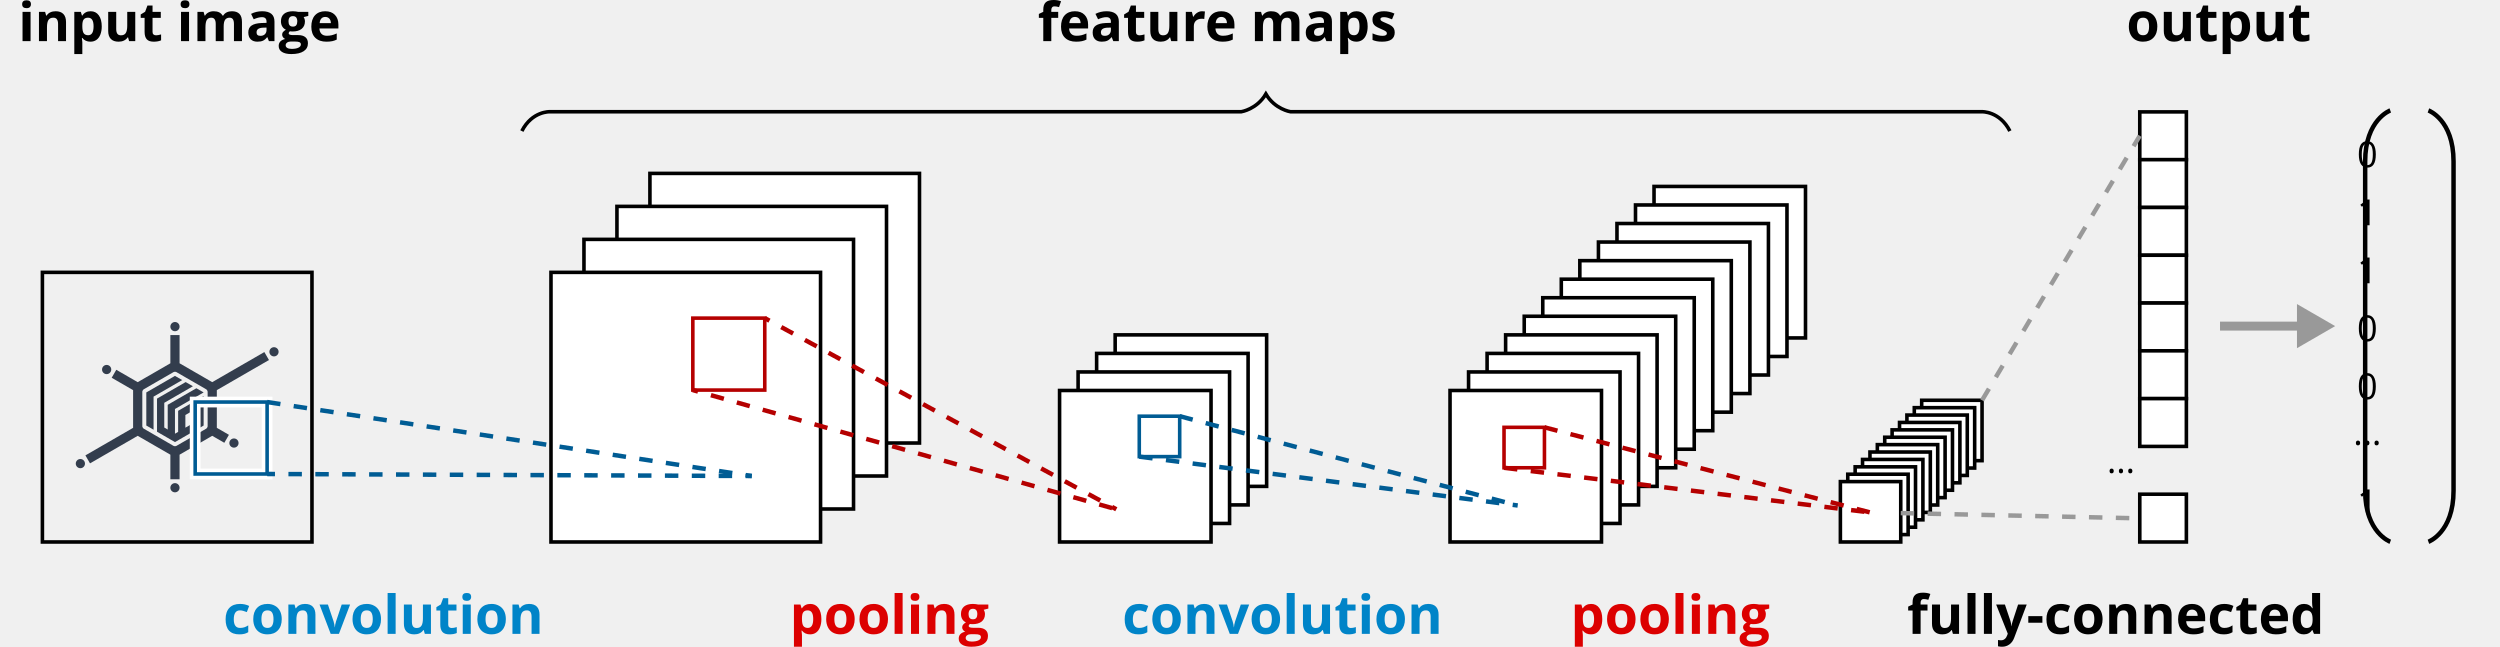
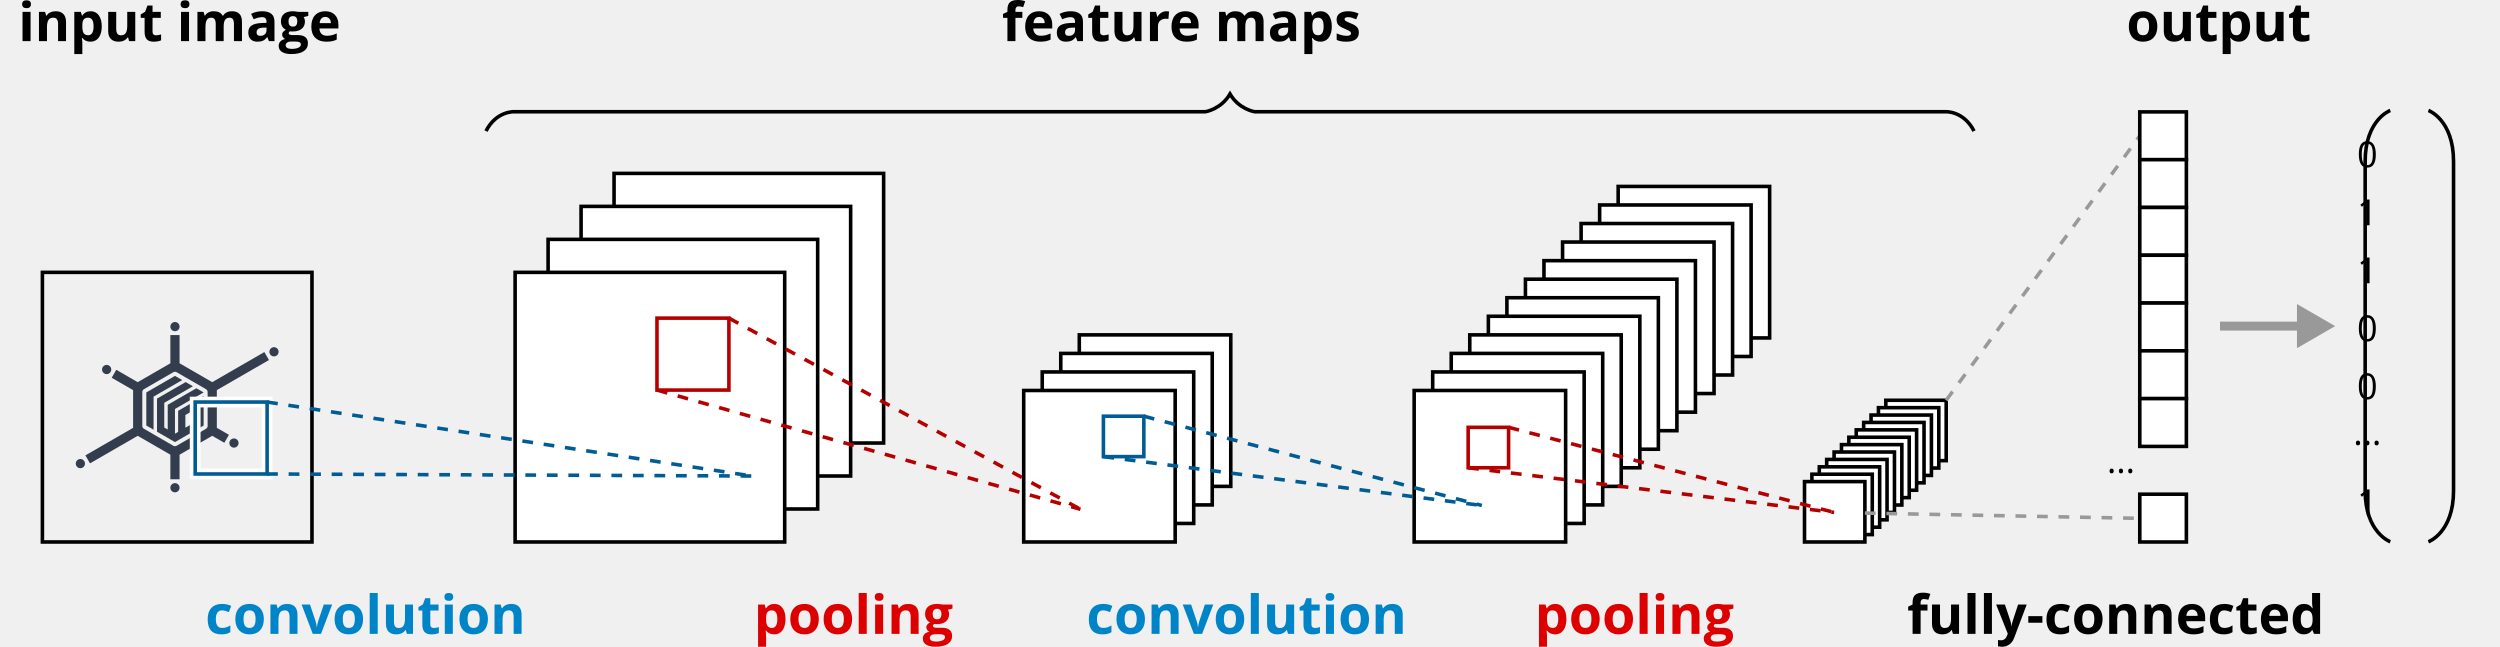
<svg xmlns="http://www.w3.org/2000/svg" width="418.256pt" height="108.208pt" viewBox="0 0 522.819 135.26" id="svg5217" version="1.1">
  <defs id="defs5219">
    <marker orient="auto" refY="0" refX="0" id="TriangleOutM" style="overflow:visible">
      <path id="path5167" d="M 5.77,0 -2.88,5 V -5 Z" style="fill:#999999;fill-opacity:1;fill-rule:evenodd;stroke:#999999;stroke-width:1pt;stroke-opacity:1" transform="scale(0.4)" />
    </marker>
    <marker orient="auto" refY="0" refX="0" id="TriangleOutL" style="overflow:visible">
      <path id="path5164" d="M 5.77,0 -2.88,5 V -5 Z" style="fill:#000000;fill-opacity:1;fill-rule:evenodd;stroke:#000000;stroke-width:1pt;stroke-opacity:1" transform="scale(0.8)" />
    </marker>
  </defs>
  <g id="layer1" transform="translate(0,-280.026)">
    <g id="g5945" transform="matrix(1.0036,0,0,1.0036,-1.634029,-1.256528)" style="stroke-width:0.996">
-       <g transform="matrix(-0.6877235,0,0,0.6878693,499.4743,138.1948)" id="g4620" style="stroke-width:1.449">
+       <g transform="matrix(-0.6877235,0,0,0.6878693,492.0012,138.1948)" id="g4620" style="stroke-width:1.449">
        <rect y="307.994" x="340.121" height="45.894" width="45.894" id="rect6685" style="opacity:1;fill:#ffffff;fill-opacity:1;stroke:#000000;stroke-width:1.087;stroke-miterlimit:4;stroke-dasharray:none;stroke-dashoffset:0;stroke-opacity:1" />
        <rect style="opacity:1;fill:#ffffff;fill-opacity:1;stroke:#000000;stroke-width:1.087;stroke-miterlimit:4;stroke-dasharray:none;stroke-dashoffset:0;stroke-opacity:1" id="rect6687" width="45.894" height="45.894" x="345.736" y="313.609" />
        <rect y="319.224" x="351.35" height="45.894" width="45.894" id="rect6689" style="opacity:1;fill:#ffffff;fill-opacity:1;stroke:#000000;stroke-width:1.087;stroke-miterlimit:4;stroke-dasharray:none;stroke-dashoffset:0;stroke-opacity:1" />
        <rect style="opacity:1;fill:#ffffff;fill-opacity:1;stroke:#000000;stroke-width:1.087;stroke-miterlimit:4;stroke-dasharray:none;stroke-dashoffset:0;stroke-opacity:1" id="rect6691" width="45.894" height="45.894" x="356.965" y="324.839" />
      </g>
-       <g transform="matrix(0.6877235,0,0,0.6878693,23.48563,138.1948)" id="g4675" style="stroke-width:1.449">
+       <g transform="matrix(0.6877235,0,0,0.6878693,16.01254,138.1948)" id="g4675" style="stroke-width:1.449">
        <rect y="263.027" x="-515.276" height="45.894" width="45.894" id="rect6709" style="opacity:1;fill:#ffffff;fill-opacity:1;stroke:#000000;stroke-width:1.087;stroke-miterlimit:4;stroke-dasharray:none;stroke-dashoffset:0;stroke-opacity:1" transform="scale(-1,1)" />
        <rect style="opacity:1;fill:#ffffff;fill-opacity:1;stroke:#000000;stroke-width:1.087;stroke-miterlimit:4;stroke-dasharray:none;stroke-dashoffset:0;stroke-opacity:1" id="rect6711" width="45.894" height="45.894" x="-509.662" y="268.642" transform="scale(-1,1)" />
        <rect y="274.257" x="-504.047" height="45.894" width="45.894" id="rect6713" style="opacity:1;fill:#ffffff;fill-opacity:1;stroke:#000000;stroke-width:1.087;stroke-miterlimit:4;stroke-dasharray:none;stroke-dashoffset:0;stroke-opacity:1" transform="scale(-1,1)" />
        <rect style="opacity:1;fill:#ffffff;fill-opacity:1;stroke:#000000;stroke-width:1.087;stroke-miterlimit:4;stroke-dasharray:none;stroke-dashoffset:0;stroke-opacity:1" id="rect6715" width="45.894" height="45.894" x="-498.432" y="279.872" transform="scale(-1,1)" />
        <rect y="285.511" x="-492.793" height="45.894" width="45.894" id="rect6701" style="opacity:1;fill:#ffffff;fill-opacity:1;stroke:#000000;stroke-width:1.087;stroke-miterlimit:4;stroke-dasharray:none;stroke-dashoffset:0;stroke-opacity:1" transform="scale(-1,1)" />
        <rect style="opacity:1;fill:#ffffff;fill-opacity:1;stroke:#000000;stroke-width:1.087;stroke-miterlimit:4;stroke-dasharray:none;stroke-dashoffset:0;stroke-opacity:1" id="rect6703" width="45.894" height="45.894" x="-487.178" y="291.125" transform="scale(-1,1)" />
        <rect y="296.74" x="-481.563" height="45.894" width="45.894" id="rect6705" style="opacity:1;fill:#ffffff;fill-opacity:1;stroke:#000000;stroke-width:1.087;stroke-miterlimit:4;stroke-dasharray:none;stroke-dashoffset:0;stroke-opacity:1" transform="scale(-1,1)" />
        <rect style="opacity:1;fill:#ffffff;fill-opacity:1;stroke:#000000;stroke-width:1.087;stroke-miterlimit:4;stroke-dasharray:none;stroke-dashoffset:0;stroke-opacity:1" id="rect6707" width="45.894" height="45.894" x="-475.948" y="302.355" transform="scale(-1,1)" />
        <rect style="opacity:1;fill:#ffffff;fill-opacity:1;stroke:#000000;stroke-width:1.087;stroke-miterlimit:4;stroke-dasharray:none;stroke-dashoffset:0;stroke-opacity:1" id="rect6693" width="45.894" height="45.894" x="-470.309" y="307.994" transform="scale(-1,1)" />
        <rect y="313.609" x="-464.695" height="45.894" width="45.894" id="rect6695" style="opacity:1;fill:#ffffff;fill-opacity:1;stroke:#000000;stroke-width:1.087;stroke-miterlimit:4;stroke-dasharray:none;stroke-dashoffset:0;stroke-opacity:1" transform="scale(-1,1)" />
        <rect style="opacity:1;fill:#ffffff;fill-opacity:1;stroke:#000000;stroke-width:1.087;stroke-miterlimit:4;stroke-dasharray:none;stroke-dashoffset:0;stroke-opacity:1" id="rect6697" width="45.894" height="45.894" x="-459.08" y="319.224" transform="scale(-1,1)" />
        <rect y="324.839" x="-453.465" height="45.894" width="45.894" id="rect6699" style="opacity:1;fill:#ffffff;fill-opacity:1;stroke:#000000;stroke-width:1.087;stroke-miterlimit:4;stroke-dasharray:none;stroke-dashoffset:0;stroke-opacity:1" transform="scale(-1,1)" />
        <rect style="opacity:1;fill:none;fill-opacity:1;stroke:#b50000;stroke-width:1.087;stroke-miterlimit:4;stroke-dasharray:none;stroke-dashoffset:0;stroke-opacity:1" id="rect6759-6-1-2" width="12.247" height="12.247" x="423.931" y="336.002" />
      </g>
-       <g transform="matrix(-0.6877235,0,0,0.6878693,318.4017,126.5261)" id="g4613" style="stroke-width:1.449">
+       <g transform="matrix(-0.6877235,0,0,0.6878693,310.9286,126.5261)" id="g4613" style="stroke-width:1.449">
        <rect style="opacity:1;fill:#ffffff;fill-opacity:1;stroke:#000000;stroke-width:1.087;stroke-miterlimit:4;stroke-dasharray:none;stroke-dashoffset:0;stroke-opacity:1" id="rect6664" width="81.677" height="81.677" x="182.011" y="276.041" />
        <rect y="286.034" x="192.004" height="81.677" width="81.677" id="rect6662" style="opacity:1;fill:#ffffff;fill-opacity:1;stroke:#000000;stroke-width:1.087;stroke-miterlimit:4;stroke-dasharray:none;stroke-dashoffset:0;stroke-opacity:1" />
        <rect style="opacity:1;fill:#ffffff;fill-opacity:1;stroke:#000000;stroke-width:1.087;stroke-miterlimit:4;stroke-dasharray:none;stroke-dashoffset:0;stroke-opacity:1" id="rect6660" width="81.677" height="81.677" x="201.996" y="296.027" />
        <rect y="306.019" x="211.989" height="81.677" width="81.677" id="rect6656" style="opacity:1;fill:#ffffff;fill-opacity:1;stroke:#000000;stroke-width:1.087;stroke-miterlimit:4;stroke-dasharray:none;stroke-dashoffset:0;stroke-opacity:1" />
      </g>
-       <g transform="matrix(-0.6877235,0,0,0.6878693,781.7272,149.3911)" id="g4689" style="stroke-width:1.449">
+       <g transform="matrix(-0.6877235,0,0,0.6878693,774.2541,149.3911)" id="g4689" style="stroke-width:1.449">
        <rect style="opacity:1;fill:#ffffff;fill-opacity:1;stroke:#000000;stroke-width:1.087;stroke-miterlimit:4;stroke-dasharray:none;stroke-dashoffset:0;stroke-opacity:1" id="rect6717" width="18.291" height="18.291" x="533.767" y="311.53" />
        <rect y="313.768" x="536.005" height="18.291" width="18.291" id="rect6719" style="opacity:1;fill:#ffffff;fill-opacity:1;stroke:#000000;stroke-width:1.087;stroke-miterlimit:4;stroke-dasharray:none;stroke-dashoffset:0;stroke-opacity:1" />
        <rect style="opacity:1;fill:#ffffff;fill-opacity:1;stroke:#000000;stroke-width:1.087;stroke-miterlimit:4;stroke-dasharray:none;stroke-dashoffset:0;stroke-opacity:1" id="rect6721" width="18.291" height="18.291" x="538.242" y="316.006" />
        <rect y="318.243" x="540.48" height="18.291" width="18.291" id="rect6723" style="opacity:1;fill:#ffffff;fill-opacity:1;stroke:#000000;stroke-width:1.087;stroke-miterlimit:4;stroke-dasharray:none;stroke-dashoffset:0;stroke-opacity:1" />
        <rect style="opacity:1;fill:#ffffff;fill-opacity:1;stroke:#000000;stroke-width:1.087;stroke-miterlimit:4;stroke-dasharray:none;stroke-dashoffset:0;stroke-opacity:1" id="rect6725" width="18.291" height="18.291" x="542.728" y="320.491" />
        <rect y="322.729" x="544.965" height="18.291" width="18.291" id="rect6727" style="opacity:1;fill:#ffffff;fill-opacity:1;stroke:#000000;stroke-width:1.087;stroke-miterlimit:4;stroke-dasharray:none;stroke-dashoffset:0;stroke-opacity:1" />
        <rect style="opacity:1;fill:#ffffff;fill-opacity:1;stroke:#000000;stroke-width:1.087;stroke-miterlimit:4;stroke-dasharray:none;stroke-dashoffset:0;stroke-opacity:1" id="rect6729" width="18.291" height="18.291" x="547.203" y="324.966" />
        <rect y="327.204" x="549.441" height="18.291" width="18.291" id="rect6731" style="opacity:1;fill:#ffffff;fill-opacity:1;stroke:#000000;stroke-width:1.087;stroke-miterlimit:4;stroke-dasharray:none;stroke-dashoffset:0;stroke-opacity:1" />
        <rect y="329.452" x="551.688" height="18.291" width="18.291" id="rect6733" style="opacity:1;fill:#ffffff;fill-opacity:1;stroke:#000000;stroke-width:1.087;stroke-miterlimit:4;stroke-dasharray:none;stroke-dashoffset:0;stroke-opacity:1" />
        <rect style="opacity:1;fill:#ffffff;fill-opacity:1;stroke:#000000;stroke-width:1.087;stroke-miterlimit:4;stroke-dasharray:none;stroke-dashoffset:0;stroke-opacity:1" id="rect6735" width="18.291" height="18.291" x="553.926" y="331.689" />
        <rect y="333.927" x="556.164" height="18.291" width="18.291" id="rect6737" style="opacity:1;fill:#ffffff;fill-opacity:1;stroke:#000000;stroke-width:1.087;stroke-miterlimit:4;stroke-dasharray:none;stroke-dashoffset:0;stroke-opacity:1" />
        <rect style="opacity:1;fill:#ffffff;fill-opacity:1;stroke:#000000;stroke-width:1.087;stroke-miterlimit:4;stroke-dasharray:none;stroke-dashoffset:0;stroke-opacity:1" id="rect6739" width="18.291" height="18.291" x="558.402" y="336.165" />
      </g>
      <text transform="scale(0.999894,1.000106)" id="text6747" y="288.821" x="5.449" style="font-style:normal;font-variant:normal;font-weight:bold;font-stretch:normal;font-size:11.21px;line-height:0%;font-family:'Open Sans';-inkscape-font-specification:'Open Sans Bold';text-align:start;letter-spacing:0px;word-spacing:0px;text-anchor:start;fill:#000000;fill-opacity:1;stroke:none;stroke-width:0.996px;stroke-linecap:butt;stroke-linejoin:miter;stroke-opacity:1" xml:space="preserve">
        <tspan style="font-style:normal;font-variant:normal;font-weight:bold;font-stretch:normal;font-size:11.21px;line-height:1.25;font-family:'Open Sans';-inkscape-font-specification:'Open Sans Bold';text-align:start;text-anchor:start;stroke-width:0.996px" id="tspan6751" y="288.821" x="5.449">input image</tspan>
      </text>
-       <text transform="scale(0.999894,1.000106)" xml:space="preserve" style="font-style:normal;font-variant:normal;font-weight:bold;font-stretch:normal;font-size:11.21px;line-height:0%;font-family:'Open Sans';-inkscape-font-specification:'Open Sans Bold';text-align:center;letter-spacing:0px;word-spacing:0px;text-anchor:middle;fill:#0084c8;fill-opacity:1;stroke:none;stroke-width:0.996px;stroke-linecap:butt;stroke-linejoin:miter;stroke-opacity:1" x="91.723" y="412.311" id="text6753">
-         <tspan x="91.723" y="412.311" id="tspan6757" style="font-style:normal;font-variant:normal;font-weight:bold;font-stretch:normal;font-size:11.21px;line-height:1.25;font-family:'Open Sans';-inkscape-font-specification:'Open Sans Bold';text-align:center;text-anchor:middle;fill:#0084c8;stroke-width:0.996px">convolution</tspan>
+       <text transform="scale(0.999894,1.000106)" xml:space="preserve" style="font-style:normal;font-variant:normal;font-weight:bold;font-stretch:normal;font-size:11.21px;line-height:0%;font-family:'Open Sans';-inkscape-font-specification:'Open Sans Bold';text-align:center;letter-spacing:0px;word-spacing:0px;text-anchor:middle;fill:#0084c8;fill-opacity:1;stroke:none;stroke-width:0.996px;stroke-linecap:butt;stroke-linejoin:miter;stroke-opacity:1" x="87.986" y="412.311" id="text6753">
+         <tspan x="87.986" y="412.311" id="tspan6757" style="font-style:normal;font-variant:normal;font-weight:bold;font-stretch:normal;font-size:11.21px;line-height:1.25;font-family:'Open Sans';-inkscape-font-specification:'Open Sans Bold';text-align:center;text-anchor:middle;fill:#0084c8;stroke-width:0.996px">convolution</tspan>
      </text>
      <path style="opacity:1;fill:none;fill-opacity:1;stroke:#000000;stroke-width:0.747;stroke-miterlimit:4;stroke-dasharray:none;stroke-dashoffset:0;stroke-opacity:1" d="m 10.463,337.027 h 56.171 v 56.183 h -56.171 z" id="rect6313" />
      <g style="stroke-width:1.16" transform="matrix(0.8590218,0,0,0.8592039,-53.8827,279.6066)" id="g6489">
        <g style="stroke-width:1.16" transform="matrix(0.4759931,0,0,0.4759931,80.61975,78.39668)" id="g6639">
          <path id="path6493" d="m 44.645,40.666 c 0,-0.307 0,-0.648 0,-0.942 0,0.38 0,0.694 0,0.942 z" style="fill:none;stroke-width:1.827;stroke-miterlimit:4;stroke-dasharray:none" />
          <path id="path6495" d="m 38.913,54.084 c 0,0.209 0.091,0.471 0.228,0.706 0.136,0.235 0.317,0.446 0.498,0.551 2.558,1.478 5.032,2.904 7.59,4.382 l 0.003,0.008 h 0.009 c 2.559,1.478 5.031,2.904 7.59,4.384 0.18,0.104 0.453,0.155 0.725,0.153 0.272,0.002 0.544,-0.052 0.725,-0.153 2.558,-1.479 5.032,-2.905 7.59,-4.384 h 0.008 l 0.004,-0.008 c 2.559,-1.478 5.033,-2.904 7.59,-4.382 0.181,-0.104 0.362,-0.313 0.498,-0.551 0.136,-0.235 0.228,-0.497 0.228,-0.706 0,-2.953 -0.001,-5.811 0,-8.764 l 0.003,-0.008 -0.003,-0.008 V 36.54 c 0,-0.209 -0.092,-0.471 -0.228,-0.707 -0.137,-0.235 -0.318,-0.445 -0.499,-0.55 -2.557,-1.478 -5.031,-2.905 -7.59,-4.383 L 63.878,30.894 H 63.87 c -2.558,-1.478 -5.032,-2.906 -7.59,-4.383 -0.181,-0.104 -0.453,-0.156 -0.725,-0.155 -0.272,-0.001 -0.545,0.051 -0.725,0.155 -2.559,1.477 -5.032,2.906 -7.59,4.383 H 47.232 L 47.228,30.9 c -2.558,1.479 -5.032,2.906 -7.59,4.382 -0.18,0.105 -0.362,0.314 -0.497,0.551 -0.137,0.236 -0.228,0.498 -0.228,0.706 v 8.765 l -0.003,0.006 0.003,0.01 z M 64.705,33.729 C 59.837,36.54 54.967,39.349 50.1,42.162 V 54.76 l 1.761,1.018 c 0,-4.198 -0.002,-8.398 -0.002,-12.598 4.869,-2.811 9.74,-5.617 14.606,-8.433 l 3.696,2.135 c -4.869,2.811 -9.739,5.62 -14.606,8.432 V 57.91 l 1.613,-0.932 V 46.243 l 9.296,-5.369 3.695,-2.133 c -0.002,5 10e-4,10.002 10e-4,15.002 -4.869,2.812 -9.739,5.618 -14.605,8.433 L 53.393,60.928 51.859,60.042 50.1,59.027 46.404,56.892 c 0.005,-5.621 0,-11.242 0,-16.866 4.868,-2.811 9.74,-5.617 14.605,-8.433 z m -23.755,3.15 c 4.868,-2.812 9.739,-5.619 14.605,-8.433 l 3.696,2.134 c -4.869,2.811 -9.738,5.62 -14.606,8.433 -0.001,5.621 10e-4,11.243 10e-4,16.865 L 40.95,53.744 c 0.005,-5.622 0,-11.244 0,-16.865 z" style="fill:none;stroke-width:1.827;stroke-miterlimit:4;stroke-dasharray:none" />
          <path id="path6499" d="m 44.645,39.013 c 0,0.059 0,0.11 0,0.167 0,-0.103 0,-0.167 0,-0.167 z" style="fill:none;stroke-width:1.827;stroke-miterlimit:4;stroke-dasharray:none" />
          <path id="path6501" d="m 66.463,45.139 c -1.868,1.077 -3.735,2.156 -5.602,3.235 -0.002,2.157 -0.002,4.313 -0.002,6.472 l 5.604,-3.236 z" style="fill:none;stroke-width:1.827;stroke-miterlimit:4;stroke-dasharray:none" />
          <rect id="rect6503" height="0.005" width="0.001" y="63.784" x="66.222" style="fill:none;stroke-width:1.827;stroke-miterlimit:4;stroke-dasharray:none" />
          <path id="path6505" d="m 71.472,35.284 c 0,0 0.024,0.014 0.046,0.027 C 71.505,35.304 71.5,35.3 71.472,35.284 Z" style="fill:none;stroke-width:1.827;stroke-miterlimit:4;stroke-dasharray:none" />
          <path id="path6567" d="m 12.26,73.018 24.305,-14.033 8.322,4.806 c 0,-0.002 10e-4,-0.003 0.002,-0.005 v 10e-4 c 0,10e-4 -0.001,0.002 -0.001,0.004 l 8.32,4.804 v 12.521 h 4.695 V 68.593 l 8.321,-4.804 c -0.001,-0.001 -0.002,-0.003 -0.003,-0.004 v -10e-4 l 10e-4,10e-4 0.002,0.004 8.322,-4.805 6.158,3.556 2.348,-4.065 -6.16,-3.557 v -9.607 -9.607 l 26.563,-15.337 -2.348,-4.064 -26.564,15.335 -8.32,-4.804 -8.321,-4.805 V 7.662 h -4.695 v 14.369 l -8.321,4.805 -8.321,4.804 -10.916,-6.303 -2.348,4.065 10.916,6.303 v 9.607 h 0.005 v 0.002 H 34.218 L 34.217,54.919 9.912,68.953 Z M 38.913,45.305 V 36.54 c 0,-0.208 0.091,-0.47 0.228,-0.706 0.135,-0.237 0.317,-0.446 0.497,-0.551 2.558,-1.476 5.032,-2.903 7.59,-4.382 l 0.004,-0.006 h 0.008 c 2.558,-1.477 5.031,-2.906 7.59,-4.383 0.18,-0.104 0.453,-0.156 0.725,-0.155 0.272,-10e-4 0.544,0.051 0.725,0.155 2.558,1.477 5.032,2.905 7.59,4.383 h 0.008 l 0.004,0.006 c 2.559,1.478 5.033,2.905 7.59,4.383 0.027,0.016 0.033,0.02 0.046,0.027 -0.022,-0.013 -0.046,-0.027 -0.046,-0.027 0.181,0.105 0.362,0.315 0.499,0.55 0.136,0.236 0.228,0.498 0.228,0.707 v 8.764 l 0.003,0.008 -0.003,0.008 c -0.001,2.953 0,5.811 0,8.764 0,0.209 -0.092,0.471 -0.228,0.706 -0.136,0.237 -0.317,0.446 -0.498,0.551 -2.557,1.478 -5.031,2.904 -7.59,4.382 l -0.004,0.008 h -0.008 c -2.558,1.479 -5.032,2.904 -7.59,4.384 -0.181,0.102 -0.453,0.155 -0.725,0.153 -0.272,0.002 -0.545,-0.05 -0.725,-0.153 C 52.272,62.637 49.8,61.21 47.241,59.732 H 47.232 L 47.229,59.724 C 44.671,58.246 42.197,56.82 39.639,55.342 39.458,55.238 39.277,55.027 39.141,54.791 39.004,54.556 38.913,54.294 38.913,54.085 V 45.32 L 38.91,45.31 Z" style="fill:#333d4d;stroke-width:1.16" />
          <circle id="circle6569" r="2.348" cy="16.175" cx="106.02" style="fill:#333d4d;stroke-width:1.16" />
          <circle id="circle6571" r="2.347" cy="62.667" cx="85.616" style="fill:#333d4d;stroke-width:1.16" />
          <circle id="circle6573" r="2.348" cy="25.209" cx="20.738" style="fill:#333d4d;stroke-width:1.16" />
          <circle id="circle6575" r="2.348" cy="3.345" cx="55.554" style="fill:#333d4d;stroke-width:1.16" />
          <circle id="circle6577" r="2.347" cy="73.144" cx="7.347" style="fill:#333d4d;stroke-width:1.16" />
          <circle id="circle6579" r="2.347" cy="85.432" cx="55.554" style="fill:#333d4d;stroke-width:1.16" />
          <path id="path6581" d="m 46.404,56.893 3.696,2.135 1.759,1.015 1.534,0.886 2.162,1.248 c 4.866,-2.814 9.736,-5.621 14.605,-8.433 0,-5 -0.003,-10.002 -10e-4,-15.002 l -3.695,2.133 -9.296,5.369 v 10.735 l -1.613,0.932 V 45.312 C 60.422,42.5 65.292,39.691 70.161,36.88 l -3.696,-2.135 c -4.866,2.816 -9.737,5.622 -14.606,8.433 0,4.2 0.002,8.4 0.002,12.598 L 50.1,54.76 V 42.162 c 4.867,-2.813 9.737,-5.622 14.605,-8.433 l -3.696,-2.135 c -4.865,2.816 -9.737,5.622 -14.605,8.433 0,5.623 0.005,11.244 0,16.866 z m 14.457,-8.519 c 1.867,-1.079 3.734,-2.158 5.602,-3.235 v 6.471 l -5.604,3.236 c 0,-2.158 0,-4.315 0.002,-6.472 z" style="fill:#333d4d;stroke-width:1.16" />
          <path id="path6583" d="m 44.645,39.013 c 0,0 0,0.063 0,0.167 0,-0.057 0,-0.108 0,-0.167 4.868,-2.813 9.737,-5.622 14.606,-8.433 l -3.696,-2.134 c -4.866,2.814 -9.737,5.621 -14.605,8.433 0,5.621 0.005,11.243 0,16.865 l 3.696,2.134 c 0,-5.622 -0.002,-11.244 -10e-4,-16.865 z m 0,0.711 c 0,0.293 0,0.635 0,0.942 0,-0.248 0,-0.562 0,-0.942 z" style="fill:#333d4d;stroke-width:1.16" />
        </g>
      </g>
-       <g id="g4775" transform="matrix(0.8617149,0,0,0.8522029,-249.2324,93.62436)" style="stroke-width:1.163">
-         <rect y="246.379" x="808.551" height="11.685" width="11.27" id="rect4591" style="opacity:1;vector-effect:none;fill:#ffffff;fill-opacity:1;stroke:#000000;stroke-width:0.872;stroke-linecap:butt;stroke-linejoin:miter;stroke-miterlimit:4;stroke-dasharray:none;stroke-dashoffset:0.16;stroke-opacity:1" />
-         <rect style="opacity:1;vector-effect:none;fill:#ffffff;fill-opacity:1;stroke:#000000;stroke-width:0.872;stroke-linecap:butt;stroke-linejoin:miter;stroke-miterlimit:4;stroke-dasharray:none;stroke-dashoffset:0.16;stroke-opacity:1" id="rect4593" width="11.27" height="11.685" x="808.551" y="258.064" />
-         <rect y="269.749" x="808.551" height="11.685" width="11.27" id="rect4595" style="opacity:1;vector-effect:none;fill:#ffffff;fill-opacity:1;stroke:#000000;stroke-width:0.872;stroke-linecap:butt;stroke-linejoin:miter;stroke-miterlimit:4;stroke-dasharray:none;stroke-dashoffset:0.16;stroke-opacity:1" />
-         <rect style="opacity:1;vector-effect:none;fill:#ffffff;fill-opacity:1;stroke:#000000;stroke-width:0.872;stroke-linecap:butt;stroke-linejoin:miter;stroke-miterlimit:4;stroke-dasharray:none;stroke-dashoffset:0.16;stroke-opacity:1" id="rect4597" width="11.27" height="11.685" x="808.551" y="281.434" />
-         <rect y="293.119" x="808.551" height="11.685" width="11.27" id="rect4599" style="opacity:1;vector-effect:none;fill:#ffffff;fill-opacity:1;stroke:#000000;stroke-width:0.872;stroke-linecap:butt;stroke-linejoin:miter;stroke-miterlimit:4;stroke-dasharray:none;stroke-dashoffset:0.16;stroke-opacity:1" />
-         <rect style="opacity:1;vector-effect:none;fill:#ffffff;fill-opacity:1;stroke:#000000;stroke-width:0.872;stroke-linecap:butt;stroke-linejoin:miter;stroke-miterlimit:4;stroke-dasharray:none;stroke-dashoffset:0.16;stroke-opacity:1" id="rect4601" width="11.27" height="11.685" x="808.551" y="304.805" />
-         <rect y="316.49" x="808.551" height="11.685" width="11.27" id="rect4603" style="opacity:1;vector-effect:none;fill:#ffffff;fill-opacity:1;stroke:#000000;stroke-width:0.872;stroke-linecap:butt;stroke-linejoin:miter;stroke-miterlimit:4;stroke-dasharray:none;stroke-dashoffset:0.16;stroke-opacity:1" />
-         <rect y="339.86" x="808.551" height="11.685" width="11.27" id="rect4607" style="opacity:1;vector-effect:none;fill:#ffffff;fill-opacity:1;stroke:#000000;stroke-width:0.872;stroke-linecap:butt;stroke-linejoin:miter;stroke-miterlimit:4;stroke-dasharray:none;stroke-dashoffset:0.16;stroke-opacity:1" />
-         <text xml:space="preserve" style="font-style:normal;font-variant:normal;font-weight:normal;font-stretch:normal;font-size:8.752px;line-height:0%;font-family:'Open Sans';-inkscape-font-specification:'Open Sans';letter-spacing:0px;word-spacing:0px;fill:#000000;fill-opacity:1;stroke:none;stroke-width:1.163px;stroke-linecap:butt;stroke-linejoin:miter;stroke-opacity:1" x="818.029" y="333.064" id="text4720-7" transform="scale(0.9953077,1.004714)">
-           <tspan x="818.029" y="333.064" id="tspan4718-5" style="font-style:normal;font-variant:normal;font-weight:normal;font-stretch:normal;font-size:8.752px;line-height:1.25;font-family:'Open Sans';-inkscape-font-specification:'Open Sans';text-align:center;text-anchor:middle;stroke-width:1.163px">…</tspan>
-         </text>
-       </g>
-       <text transform="scale(0.999894,1.000106)" id="text6791" y="412.311" x="197.161" style="font-style:normal;font-variant:normal;font-weight:bold;font-stretch:normal;font-size:11.21px;line-height:0%;font-family:'Open Sans';-inkscape-font-specification:'Open Sans Bold';text-align:center;letter-spacing:0px;word-spacing:0px;text-anchor:middle;fill:#dc0000;fill-opacity:1;stroke:none;stroke-width:0.996px;stroke-linecap:butt;stroke-linejoin:miter;stroke-opacity:1" xml:space="preserve">
-         <tspan style="font-style:normal;font-variant:normal;font-weight:bold;font-stretch:normal;font-size:11.21px;line-height:1.25;font-family:'Open Sans';-inkscape-font-specification:'Open Sans Bold';text-align:center;text-anchor:middle;fill:#dc0000;stroke-width:0.996px" id="tspan6793" y="412.311" x="197.161">pooling</tspan>
+       <text transform="scale(0.999894,1.000106)" id="text6791" y="412.311" x="189.687" style="font-style:normal;font-variant:normal;font-weight:bold;font-stretch:normal;font-size:11.21px;line-height:0%;font-family:'Open Sans';-inkscape-font-specification:'Open Sans Bold';text-align:center;letter-spacing:0px;word-spacing:0px;text-anchor:middle;fill:#dc0000;fill-opacity:1;stroke:none;stroke-width:0.996px;stroke-linecap:butt;stroke-linejoin:miter;stroke-opacity:1" xml:space="preserve">
+         <tspan style="font-style:normal;font-variant:normal;font-weight:bold;font-stretch:normal;font-size:11.21px;line-height:1.25;font-family:'Open Sans';-inkscape-font-specification:'Open Sans Bold';text-align:center;text-anchor:middle;fill:#dc0000;stroke-width:0.996px" id="tspan6793" y="412.311" x="189.687">pooling</tspan>
      </text>
-       <text transform="scale(0.999894,1.000106)" id="text6795" y="412.311" x="279.089" style="font-style:normal;font-variant:normal;font-weight:bold;font-stretch:normal;font-size:11.21px;line-height:0%;font-family:'Open Sans';-inkscape-font-specification:'Open Sans Bold';text-align:center;letter-spacing:0px;word-spacing:0px;text-anchor:middle;fill:#0084c8;fill-opacity:1;stroke:none;stroke-width:0.996px;stroke-linecap:butt;stroke-linejoin:miter;stroke-opacity:1" xml:space="preserve">
-         <tspan style="font-style:normal;font-variant:normal;font-weight:bold;font-stretch:normal;font-size:11.21px;line-height:1.25;font-family:'Open Sans';-inkscape-font-specification:'Open Sans Bold';text-align:center;text-anchor:middle;fill:#0084c8;stroke-width:0.996px" id="tspan6797" y="412.311" x="279.089">convolution</tspan>
+       <text transform="scale(0.999894,1.000106)" id="text6795" y="412.311" x="271.615" style="font-style:normal;font-variant:normal;font-weight:bold;font-stretch:normal;font-size:11.21px;line-height:0%;font-family:'Open Sans';-inkscape-font-specification:'Open Sans Bold';text-align:center;letter-spacing:0px;word-spacing:0px;text-anchor:middle;fill:#0084c8;fill-opacity:1;stroke:none;stroke-width:0.996px;stroke-linecap:butt;stroke-linejoin:miter;stroke-opacity:1" xml:space="preserve">
+         <tspan style="font-style:normal;font-variant:normal;font-weight:bold;font-stretch:normal;font-size:11.21px;line-height:1.25;font-family:'Open Sans';-inkscape-font-specification:'Open Sans Bold';text-align:center;text-anchor:middle;fill:#0084c8;stroke-width:0.996px" id="tspan6797" y="412.311" x="271.615">convolution</tspan>
      </text>
-       <text transform="scale(0.999894,1.000106)" xml:space="preserve" style="font-style:normal;font-variant:normal;font-weight:bold;font-stretch:normal;font-size:11.21px;line-height:0%;font-family:'Open Sans';-inkscape-font-specification:'Open Sans Bold';text-align:center;letter-spacing:0px;word-spacing:0px;text-anchor:middle;fill:#dc0000;fill-opacity:1;stroke:none;stroke-width:0.996px;stroke-linecap:butt;stroke-linejoin:miter;stroke-opacity:1" x="359.896" y="412.311" id="text6799">
-         <tspan x="359.896" y="412.311" id="tspan6801" style="font-style:normal;font-variant:normal;font-weight:bold;font-stretch:normal;font-size:11.21px;line-height:1.25;font-family:'Open Sans';-inkscape-font-specification:'Open Sans Bold';text-align:center;text-anchor:middle;fill:#dc0000;stroke-width:0.996px">pooling</tspan>
+       <text transform="scale(0.999894,1.000106)" xml:space="preserve" style="font-style:normal;font-variant:normal;font-weight:bold;font-stretch:normal;font-size:11.21px;line-height:0%;font-family:'Open Sans';-inkscape-font-specification:'Open Sans Bold';text-align:center;letter-spacing:0px;word-spacing:0px;text-anchor:middle;fill:#dc0000;fill-opacity:1;stroke:none;stroke-width:0.996px;stroke-linecap:butt;stroke-linejoin:miter;stroke-opacity:1" x="352.423" y="412.311" id="text6799">
+         <tspan x="352.423" y="412.311" id="tspan6801" style="font-style:normal;font-variant:normal;font-weight:bold;font-stretch:normal;font-size:11.21px;line-height:1.25;font-family:'Open Sans';-inkscape-font-specification:'Open Sans Bold';text-align:center;text-anchor:middle;fill:#dc0000;stroke-width:0.996px">pooling</tspan>
      </text>
      <text transform="scale(0.999894,1.000106)" id="text6805" y="412.311" x="452.734" style="font-style:normal;font-variant:normal;font-weight:bold;font-stretch:normal;font-size:11.21px;line-height:0%;font-family:'Open Sans';-inkscape-font-specification:'Open Sans, Bold';font-variant-ligatures:normal;font-variant-caps:normal;font-variant-numeric:normal;font-feature-settings:normal;text-align:center;letter-spacing:0px;word-spacing:0px;writing-mode:lr-tb;text-anchor:middle;fill:#000000;fill-opacity:1;stroke:none;stroke-width:0.996px;stroke-linecap:butt;stroke-linejoin:miter;stroke-opacity:1" xml:space="preserve">
        <tspan id="tspan11696" x="452.734" y="412.311">fully-connected</tspan>
      </text>
-       <text transform="scale(0.999894,1.000106)" xml:space="preserve" style="font-style:normal;font-variant:normal;font-weight:bold;font-stretch:normal;font-size:11.21px;line-height:0%;font-family:'Open Sans';-inkscape-font-specification:'Open Sans Bold';text-align:center;letter-spacing:0px;word-spacing:0px;text-anchor:middle;fill:#000000;fill-opacity:1;stroke:none;stroke-width:0.996px;stroke-linecap:butt;stroke-linejoin:miter;stroke-opacity:1" x="265.507" y="288.821" id="text6840">
-         <tspan x="265.507" y="288.821" id="tspan6844" style="font-style:normal;font-variant:normal;font-weight:bold;font-stretch:normal;font-size:11.21px;line-height:1.25;font-family:'Open Sans';-inkscape-font-specification:'Open Sans Bold';text-align:center;text-anchor:middle;stroke-width:0.996px">feature maps</tspan>
+       <text transform="scale(0.999894,1.000106)" xml:space="preserve" style="font-style:normal;font-variant:normal;font-weight:bold;font-stretch:normal;font-size:11.21px;line-height:0%;font-family:'Open Sans';-inkscape-font-specification:'Open Sans Bold';text-align:center;letter-spacing:0px;word-spacing:0px;text-anchor:middle;fill:#000000;fill-opacity:1;stroke:none;stroke-width:0.996px;stroke-linecap:butt;stroke-linejoin:miter;stroke-opacity:1" x="258.033" y="288.821" id="text6840">
+         <tspan x="258.033" y="288.821" id="tspan6844" style="font-style:normal;font-variant:normal;font-weight:bold;font-stretch:normal;font-size:11.21px;line-height:1.25;font-family:'Open Sans';-inkscape-font-specification:'Open Sans Bold';text-align:center;text-anchor:middle;stroke-width:0.996px">feature maps</tspan>
      </text>
      <text transform="scale(0.999894,1.000106)" id="text6846" y="288.821" x="522.489" style="font-style:normal;font-variant:normal;font-weight:bold;font-stretch:normal;font-size:11.21px;line-height:0%;font-family:'Open Sans';-inkscape-font-specification:'Open Sans Bold';text-align:end;letter-spacing:0px;word-spacing:0px;text-anchor:end;fill:#000000;fill-opacity:1;stroke:none;stroke-width:0.996px;stroke-linecap:butt;stroke-linejoin:miter;stroke-opacity:1;" xml:space="preserve">
        <tspan style="font-style:normal;font-variant:normal;font-weight:bold;font-stretch:normal;font-size:11.21px;line-height:1.25;font-family:'Open Sans';-inkscape-font-specification:'Open Sans Bold';text-align:end;text-anchor:end;stroke-width:0.996px;" id="tspan6850" y="288.821" x="503.663">output</tspan>
      </text>
-       <path id="path6877" d="m 110.371,307.583 c 2.135,-4.197 5.848,-4.029 5.848,-4.029 h 144.072 c 0,0 3.249,-0.504 5.115,-3.693 1.866,3.19 5.115,3.693 5.115,3.693 h 144.072 c 0,0 3.713,-0.168 5.848,4.029" style="fill:none;fill-rule:evenodd;stroke:#000000;stroke-width:0.747;stroke-linecap:butt;stroke-linejoin:miter;stroke-miterlimit:4;stroke-dasharray:none;stroke-opacity:1" />
+       <path id="path6877" d="m 102.898,307.583 c 2.135,-4.197 5.848,-4.029 5.848,-4.029 h 144.072 c 0,0 3.249,-0.504 5.115,-3.693 1.866,3.19 5.115,3.693 5.115,3.693 h 144.072 c 0,0 3.713,-0.168 5.848,4.029" style="fill:none;fill-rule:evenodd;stroke:#000000;stroke-width:0.747;stroke-linecap:butt;stroke-linejoin:miter;stroke-miterlimit:4;stroke-dasharray:none;stroke-opacity:1" />
      <g style="stroke-width:1.548" transform="matrix(0.6432363,0,0,0.6444599,32.53558,126.4008)" id="g4764">
        <g style="stroke-width:1.548" id="g4744">
-           <path d="m 726.288,413.934 c 0,0 -8.139,-2.944 -8.139,-16.5 V 290.975 c 0,-13.556 8.139,-16.5 8.139,-16.5" style="fill:none;fill-rule:evenodd;stroke:#000000;stroke-width:1.451px;stroke-linecap:butt;stroke-linejoin:miter;stroke-opacity:1" id="path4693" />
-           <path id="path4696" style="fill:none;fill-rule:evenodd;stroke:#000000;stroke-width:1.451px;stroke-linecap:butt;stroke-linejoin:miter;stroke-opacity:1" d="m 738.641,413.934 c 0,0 8.139,-2.944 8.139,-16.5 V 290.975 c 0,-13.556 -8.139,-16.5 -8.139,-16.5" />
+           <path d="m 726.288,413.934 c 0,0 -8.139,-2.944 -8.139,-16.5 V 290.975 c 0,-13.556 8.139,-16.5 8.139,-16.5" style="fill:none;fill-rule:evenodd;stroke:#000000;stroke-width:1.161;stroke-linecap:butt;stroke-linejoin:miter;stroke-opacity:1;stroke-miterlimit:4;stroke-dasharray:none" id="path4693" />
+           <path id="path4696" style="fill:none;fill-rule:evenodd;stroke:#000000;stroke-width:1.161;stroke-linecap:butt;stroke-linejoin:miter;stroke-opacity:1;stroke-miterlimit:4;stroke-dasharray:none" d="m 738.641,413.934 c 0,0 8.139,-2.944 8.139,-16.5 V 290.975 c 0,-13.556 -8.139,-16.5 -8.139,-16.5" />
        </g>
        <text id="text4700" y="292.849" x="732.47" style="font-style:normal;font-variant:normal;font-weight:normal;font-stretch:normal;font-size:11.649px;line-height:0%;font-family:'Open Sans';-inkscape-font-specification:'Open Sans';letter-spacing:0px;word-spacing:0px;fill:#000000;fill-opacity:1;stroke:none;stroke-width:1.548px;stroke-linecap:butt;stroke-linejoin:miter;stroke-opacity:1" xml:space="preserve">
          <tspan style="font-style:normal;font-variant:normal;font-weight:normal;font-stretch:normal;font-size:11.649px;line-height:1.25;font-family:'Open Sans';-inkscape-font-specification:'Open Sans';text-align:center;text-anchor:middle;stroke-width:1.548px" id="tspan4698" y="292.849" x="732.47">0</tspan>
        </text>
        <text xml:space="preserve" style="font-style:normal;font-variant:normal;font-weight:normal;font-stretch:normal;font-size:11.649px;line-height:0%;font-family:'Open Sans';-inkscape-font-specification:'Open Sans';letter-spacing:0px;word-spacing:0px;fill:#000000;fill-opacity:1;stroke:none;stroke-width:1.548px;stroke-linecap:butt;stroke-linejoin:miter;stroke-opacity:1" x="732.47" y="311.599" id="text4704">
          <tspan x="732.47" y="311.599" id="tspan4702" style="font-style:normal;font-variant:normal;font-weight:normal;font-stretch:normal;font-size:11.649px;line-height:1.25;font-family:'Open Sans';-inkscape-font-specification:'Open Sans';text-align:center;text-anchor:middle;stroke-width:1.548px">1</tspan>
        </text>
        <text id="text4708" y="330.349" x="732.47" style="font-style:normal;font-variant:normal;font-weight:normal;font-stretch:normal;font-size:11.649px;line-height:0%;font-family:'Open Sans';-inkscape-font-specification:'Open Sans';letter-spacing:0px;word-spacing:0px;fill:#000000;fill-opacity:1;stroke:none;stroke-width:1.548px;stroke-linecap:butt;stroke-linejoin:miter;stroke-opacity:1" xml:space="preserve">
          <tspan style="font-style:normal;font-variant:normal;font-weight:normal;font-stretch:normal;font-size:11.649px;line-height:1.25;font-family:'Open Sans';-inkscape-font-specification:'Open Sans';text-align:center;text-anchor:middle;stroke-width:1.548px" id="tspan4706" y="330.349" x="732.47">1</tspan>
        </text>
        <text xml:space="preserve" style="font-style:normal;font-variant:normal;font-weight:normal;font-stretch:normal;font-size:11.649px;line-height:0%;font-family:'Open Sans';-inkscape-font-specification:'Open Sans';letter-spacing:0px;word-spacing:0px;fill:#000000;fill-opacity:1;stroke:none;stroke-width:1.548px;stroke-linecap:butt;stroke-linejoin:miter;stroke-opacity:1" x="732.47" y="349.099" id="text4712">
          <tspan x="732.47" y="349.099" id="tspan4710" style="font-style:normal;font-variant:normal;font-weight:normal;font-stretch:normal;font-size:11.649px;line-height:1.25;font-family:'Open Sans';-inkscape-font-specification:'Open Sans';text-align:center;text-anchor:middle;stroke-width:1.548px">0</tspan>
        </text>
        <text id="text4716" y="367.849" x="732.47" style="font-style:normal;font-variant:normal;font-weight:normal;font-stretch:normal;font-size:11.649px;line-height:0%;font-family:'Open Sans';-inkscape-font-specification:'Open Sans';letter-spacing:0px;word-spacing:0px;fill:#000000;fill-opacity:1;stroke:none;stroke-width:1.548px;stroke-linecap:butt;stroke-linejoin:miter;stroke-opacity:1" xml:space="preserve">
          <tspan style="font-style:normal;font-variant:normal;font-weight:normal;font-stretch:normal;font-size:11.649px;line-height:1.25;font-family:'Open Sans';-inkscape-font-specification:'Open Sans';text-align:center;text-anchor:middle;stroke-width:1.548px" id="tspan4714" y="367.849" x="732.47">0</tspan>
        </text>
        <text xml:space="preserve" style="font-style:normal;font-variant:normal;font-weight:normal;font-stretch:normal;font-size:11.649px;line-height:0%;font-family:'Open Sans';-inkscape-font-specification:'Open Sans';letter-spacing:0px;word-spacing:0px;fill:#000000;fill-opacity:1;stroke:none;stroke-width:1.548px;stroke-linecap:butt;stroke-linejoin:miter;stroke-opacity:1" x="732.47" y="382.597" id="text4720">
          <tspan x="732.47" y="382.597" id="tspan4718" style="font-style:normal;font-variant:normal;font-weight:normal;font-stretch:normal;font-size:11.649px;line-height:1.25;font-family:'Open Sans';-inkscape-font-specification:'Open Sans';text-align:center;text-anchor:middle;stroke-width:1.548px">…</tspan>
        </text>
        <text id="text4724" y="405.349" x="732.47" style="font-style:normal;font-variant:normal;font-weight:normal;font-stretch:normal;font-size:11.649px;line-height:0%;font-family:'Open Sans';-inkscape-font-specification:'Open Sans';letter-spacing:0px;word-spacing:0px;fill:#000000;fill-opacity:1;stroke:none;stroke-width:1.548px;stroke-linecap:butt;stroke-linejoin:miter;stroke-opacity:1" xml:space="preserve">
          <tspan style="font-style:normal;font-variant:normal;font-weight:normal;font-stretch:normal;font-size:11.649px;line-height:1.25;font-family:'Open Sans';-inkscape-font-specification:'Open Sans';text-align:center;text-anchor:middle;stroke-width:1.548px" id="tspan4722" y="405.349" x="732.47">1</tspan>
        </text>
      </g>
      <g transform="matrix(0.6877235,0,0,0.6878693,11.47975,126.5261)" id="g4871" style="stroke-width:1.449">
        <g id="g4856" transform="translate(-5.625,-2.109375)" style="stroke-width:1.449">
          <rect style="opacity:1;fill:none;fill-opacity:1;stroke:#ffffff;stroke-width:3.26;stroke-miterlimit:4;stroke-dasharray:none;stroke-dashoffset:0;stroke-opacity:1" id="rect4852" width="21.796" height="21.796" x="50.438" y="347.413" />
          <rect y="347.413" x="50.438" height="21.796" width="21.796" id="rect6759" style="opacity:1;fill:none;fill-opacity:1;stroke:#005c94;stroke-width:1.087;stroke-miterlimit:4;stroke-dasharray:none;stroke-dashoffset:0;stroke-opacity:1" />
        </g>
-         <path style="fill:none;fill-rule:evenodd;stroke:#005c94;stroke-width:1.358;stroke-linecap:butt;stroke-linejoin:miter;stroke-miterlimit:4;stroke-dasharray:4.074, 4.074;stroke-dashoffset:0;stroke-opacity:1" d="M 66.608,345.303 213.445,367.711" id="path4862" />
-         <path id="path4864" d="M 66.608,367.099 213.445,367.711" style="fill:none;fill-rule:evenodd;stroke:#005c94;stroke-width:1.358;stroke-linecap:butt;stroke-linejoin:miter;stroke-miterlimit:4;stroke-dasharray:4.074, 4.074;stroke-dashoffset:1.688;stroke-opacity:1" />
+         <path style="fill:none;fill-rule:evenodd;stroke:#005c94;stroke-width:1.087;stroke-linecap:butt;stroke-linejoin:miter;stroke-miterlimit:4;stroke-dasharray:3.26,3.26;stroke-dashoffset:0;stroke-opacity:1" d="M 66.608,345.303 213.445,367.711" id="path4862" />
+         <path id="path4864" d="M 66.608,367.099 213.445,367.711" style="fill:none;fill-rule:evenodd;stroke:#005c94;stroke-width:1.087;stroke-linecap:butt;stroke-linejoin:miter;stroke-miterlimit:4;stroke-dasharray:3.26,3.26;stroke-dashoffset:0;stroke-opacity:1" />
      </g>
-       <rect style="opacity:1;fill:none;fill-opacity:1;stroke:#b50000;stroke-width:0.747;stroke-miterlimit:4;stroke-dasharray:none;stroke-dashoffset:0;stroke-opacity:1" id="rect6759-6" width="14.989" height="14.992" x="145.998" y="346.564" />
-       <path id="path4864-2" d="m 145.998,361.557 88.247,24.841" style="fill:none;fill-rule:evenodd;stroke:#b50000;stroke-width:0.934;stroke-linecap:butt;stroke-linejoin:miter;stroke-miterlimit:4;stroke-dasharray:2.802, 2.802;stroke-dashoffset:1.688;stroke-opacity:1" />
-       <path style="fill:none;fill-rule:evenodd;stroke:#b50000;stroke-width:0.934;stroke-linecap:butt;stroke-linejoin:miter;stroke-miterlimit:4;stroke-dasharray:2.802, 2.802;stroke-dashoffset:1.688;stroke-opacity:1" d="m 160.987,346.564 73.257,39.833" id="path4927" />
-       <rect style="opacity:1;fill:none;fill-opacity:1;stroke:#005c94;stroke-width:0.747;stroke-miterlimit:4;stroke-dasharray:none;stroke-dashoffset:0;stroke-opacity:1" id="rect6759-6-1" width="8.422" height="8.424" x="239.027" y="367" />
-       <path style="fill:none;fill-rule:evenodd;stroke:#005c94;stroke-width:0.934;stroke-linecap:butt;stroke-linejoin:miter;stroke-miterlimit:4;stroke-dasharray:2.802, 2.802;stroke-dashoffset:0;stroke-opacity:1" d="m 247.449,367 70.438,18.606" id="path4862-7" />
-       <path id="path4994" d="m 239.027,375.424 78.86,10.181" style="fill:none;fill-rule:evenodd;stroke:#005c94;stroke-width:0.934;stroke-linecap:butt;stroke-linejoin:miter;stroke-miterlimit:4;stroke-dasharray:2.802, 2.802;stroke-dashoffset:0;stroke-opacity:1" />
-       <path style="fill:none;fill-rule:evenodd;stroke:#b50000;stroke-width:0.934;stroke-linecap:butt;stroke-linejoin:miter;stroke-miterlimit:4;stroke-dasharray:2.802, 2.802;stroke-dashoffset:0;stroke-opacity:1" d="m 323.455,369.32 67.829,17.726" id="path4862-0" />
-       <path id="path5002" d="m 315.033,377.745 76.252,9.302" style="fill:none;fill-rule:evenodd;stroke:#b50000;stroke-width:0.934;stroke-linecap:butt;stroke-linejoin:miter;stroke-miterlimit:4;stroke-dasharray:2.802, 2.802;stroke-dashoffset:0;stroke-opacity:1" />
-       <path id="path5012" d="m 414.643,363.683 32.865,-55.114" style="fill:none;fill-rule:evenodd;stroke:#999999;stroke-width:0.934;stroke-linecap:butt;stroke-linejoin:miter;stroke-miterlimit:4;stroke-dasharray:2.802, 2.802;stroke-dashoffset:0;stroke-opacity:1" />
-       <path id="path5014" d="m 397.701,387.188 49.807,1.097" style="fill:none;fill-rule:evenodd;stroke:#999999;stroke-width:0.934;stroke-linecap:butt;stroke-linejoin:miter;stroke-miterlimit:4;stroke-dasharray:2.802, 2.802;stroke-dashoffset:0;stroke-opacity:1" />
+       <rect style="opacity:1;fill:none;fill-opacity:1;stroke:#b50000;stroke-width:0.747;stroke-miterlimit:4;stroke-dasharray:none;stroke-dashoffset:0;stroke-opacity:1" id="rect6759-6" width="14.989" height="14.992" x="138.525" y="346.564" />
+       <path id="path4864-2" d="m 138.525,361.557 88.247,24.841" style="fill:none;fill-rule:evenodd;stroke:#b50000;stroke-width:0.747;stroke-linecap:butt;stroke-linejoin:miter;stroke-miterlimit:4;stroke-dasharray:2.242,2.242;stroke-dashoffset:0;stroke-opacity:1" />
+       <path style="fill:none;fill-rule:evenodd;stroke:#b50000;stroke-width:0.747;stroke-linecap:butt;stroke-linejoin:miter;stroke-miterlimit:4;stroke-dasharray:2.242,2.242;stroke-dashoffset:0;stroke-opacity:1" d="m 153.514,346.564 73.257,39.833" id="path4927" />
+       <rect style="opacity:1;fill:none;fill-opacity:1;stroke:#005c94;stroke-width:0.747;stroke-miterlimit:4;stroke-dasharray:none;stroke-dashoffset:0;stroke-opacity:1" id="rect6759-6-1" width="8.422" height="8.424" x="231.554" y="367" />
+       <path style="fill:none;fill-rule:evenodd;stroke:#005c94;stroke-width:0.747;stroke-linecap:butt;stroke-linejoin:miter;stroke-miterlimit:4;stroke-dasharray:2.242,2.242;stroke-dashoffset:0;stroke-opacity:1" d="m 239.976,367 70.438,18.606" id="path4862-7" />
+       <path id="path4994" d="m 231.554,375.424 78.86,10.181" style="fill:none;fill-rule:evenodd;stroke:#005c94;stroke-width:0.747;stroke-linecap:butt;stroke-linejoin:miter;stroke-miterlimit:4;stroke-dasharray:2.242,2.242;stroke-dashoffset:0;stroke-opacity:1" />
+       <path style="fill:none;fill-rule:evenodd;stroke:#b50000;stroke-width:0.747;stroke-linecap:butt;stroke-linejoin:miter;stroke-miterlimit:4;stroke-dasharray:2.242,2.242;stroke-dashoffset:0;stroke-opacity:1" d="m 315.982,369.32 67.829,17.726" id="path4862-0" />
+       <path id="path5002" d="m 307.56,377.745 76.252,9.302" style="fill:none;fill-rule:evenodd;stroke:#b50000;stroke-width:0.747;stroke-linecap:butt;stroke-linejoin:miter;stroke-miterlimit:4;stroke-dasharray:2.242,2.242;stroke-dashoffset:0;stroke-opacity:1" />
+       <path id="path5012" d="m 407.17,363.683 40.338,-55.114" style="fill:none;fill-rule:evenodd;stroke:#999999;stroke-width:0.747;stroke-linecap:butt;stroke-linejoin:miter;stroke-miterlimit:4;stroke-dasharray:2.242,2.242;stroke-dashoffset:0;stroke-opacity:1" />
+       <path id="path5014" d="m 390.228,387.188 57.28,1.097" style="fill:none;fill-rule:evenodd;stroke:#999999;stroke-width:0.747;stroke-linecap:butt;stroke-linejoin:miter;stroke-miterlimit:4;stroke-dasharray:2.242,2.242;stroke-dashoffset:0;stroke-opacity:1" />
      <path id="path5020" d="m 464.229,348.227 h 18.687" style="fill:none;fill-rule:evenodd;stroke:#999999;stroke-width:1.868;stroke-linecap:butt;stroke-linejoin:miter;stroke-miterlimit:4;stroke-dasharray:none;stroke-opacity:1;marker-end:url(#TriangleOutM)" />
+       <g id="g4775" transform="matrix(0.8617149,0,0,0.8522029,-249.2324,93.62436)" style="stroke-width:1.163">
+         <rect y="246.379" x="808.551" height="11.685" width="11.27" id="rect4591" style="opacity:1;vector-effect:none;fill:#ffffff;fill-opacity:1;stroke:#000000;stroke-width:0.872;stroke-linecap:butt;stroke-linejoin:miter;stroke-miterlimit:4;stroke-dasharray:none;stroke-dashoffset:0.16;stroke-opacity:1" />
+         <rect style="opacity:1;vector-effect:none;fill:#ffffff;fill-opacity:1;stroke:#000000;stroke-width:0.872;stroke-linecap:butt;stroke-linejoin:miter;stroke-miterlimit:4;stroke-dasharray:none;stroke-dashoffset:0.16;stroke-opacity:1" id="rect4593" width="11.27" height="11.685" x="808.551" y="258.064" />
+         <rect y="269.749" x="808.551" height="11.685" width="11.27" id="rect4595" style="opacity:1;vector-effect:none;fill:#ffffff;fill-opacity:1;stroke:#000000;stroke-width:0.872;stroke-linecap:butt;stroke-linejoin:miter;stroke-miterlimit:4;stroke-dasharray:none;stroke-dashoffset:0.16;stroke-opacity:1" />
+         <rect style="opacity:1;vector-effect:none;fill:#ffffff;fill-opacity:1;stroke:#000000;stroke-width:0.872;stroke-linecap:butt;stroke-linejoin:miter;stroke-miterlimit:4;stroke-dasharray:none;stroke-dashoffset:0.16;stroke-opacity:1" id="rect4597" width="11.27" height="11.685" x="808.551" y="281.434" />
+         <rect y="293.119" x="808.551" height="11.685" width="11.27" id="rect4599" style="opacity:1;vector-effect:none;fill:#ffffff;fill-opacity:1;stroke:#000000;stroke-width:0.872;stroke-linecap:butt;stroke-linejoin:miter;stroke-miterlimit:4;stroke-dasharray:none;stroke-dashoffset:0.16;stroke-opacity:1" />
+         <rect style="opacity:1;vector-effect:none;fill:#ffffff;fill-opacity:1;stroke:#000000;stroke-width:0.872;stroke-linecap:butt;stroke-linejoin:miter;stroke-miterlimit:4;stroke-dasharray:none;stroke-dashoffset:0.16;stroke-opacity:1" id="rect4601" width="11.27" height="11.685" x="808.551" y="304.805" />
+         <rect y="316.49" x="808.551" height="11.685" width="11.27" id="rect4603" style="opacity:1;vector-effect:none;fill:#ffffff;fill-opacity:1;stroke:#000000;stroke-width:0.872;stroke-linecap:butt;stroke-linejoin:miter;stroke-miterlimit:4;stroke-dasharray:none;stroke-dashoffset:0.16;stroke-opacity:1" />
+         <rect y="339.86" x="808.551" height="11.685" width="11.27" id="rect4607" style="opacity:1;vector-effect:none;fill:#ffffff;fill-opacity:1;stroke:#000000;stroke-width:0.872;stroke-linecap:butt;stroke-linejoin:miter;stroke-miterlimit:4;stroke-dasharray:none;stroke-dashoffset:0.16;stroke-opacity:1" />
+         <text xml:space="preserve" style="font-style:normal;font-variant:normal;font-weight:normal;font-stretch:normal;font-size:8.752px;line-height:0%;font-family:'Open Sans';-inkscape-font-specification:'Open Sans';letter-spacing:0px;word-spacing:0px;fill:#000000;fill-opacity:1;stroke:none;stroke-width:1.163px;stroke-linecap:butt;stroke-linejoin:miter;stroke-opacity:1" x="818.029" y="333.064" id="text4720-7" transform="scale(0.9953077,1.004714)">
+           <tspan x="818.029" y="333.064" id="tspan4718-5" style="font-style:normal;font-variant:normal;font-weight:normal;font-stretch:normal;font-size:8.752px;line-height:1.25;font-family:'Open Sans';-inkscape-font-specification:'Open Sans';text-align:center;text-anchor:middle;stroke-width:1.163px">…</tspan>
+         </text>
+       </g>
    </g>
  </g>
</svg>
